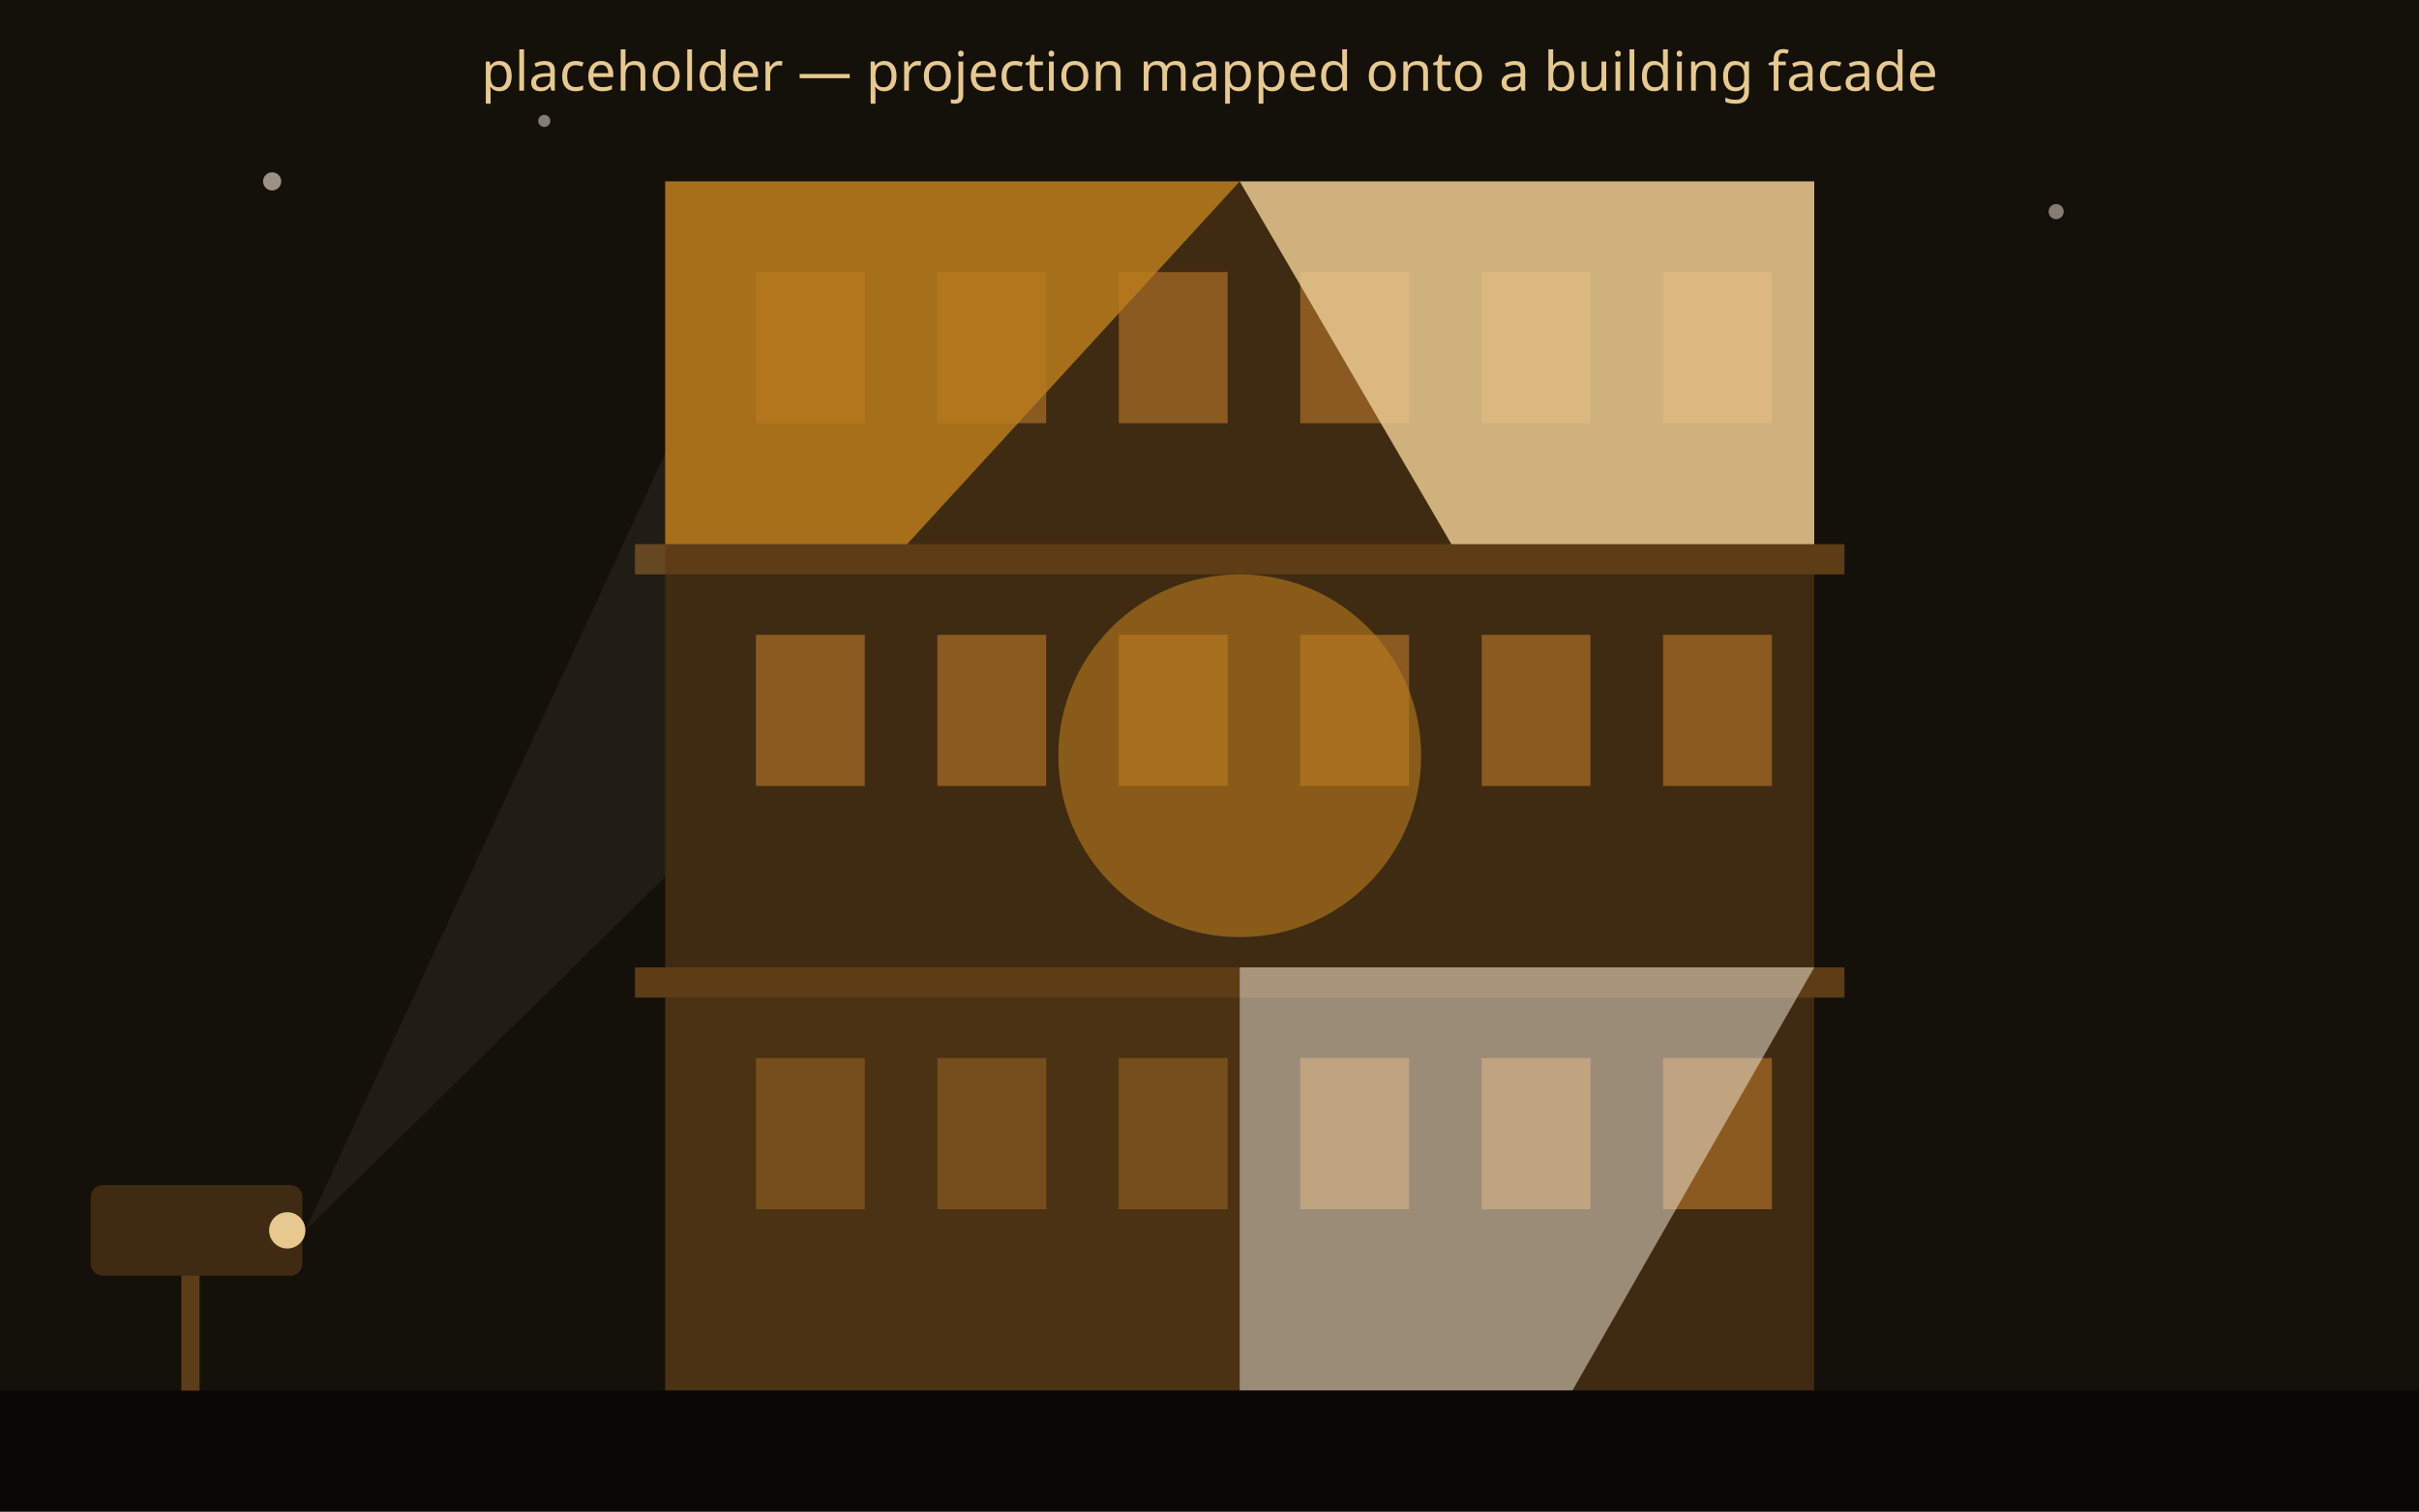
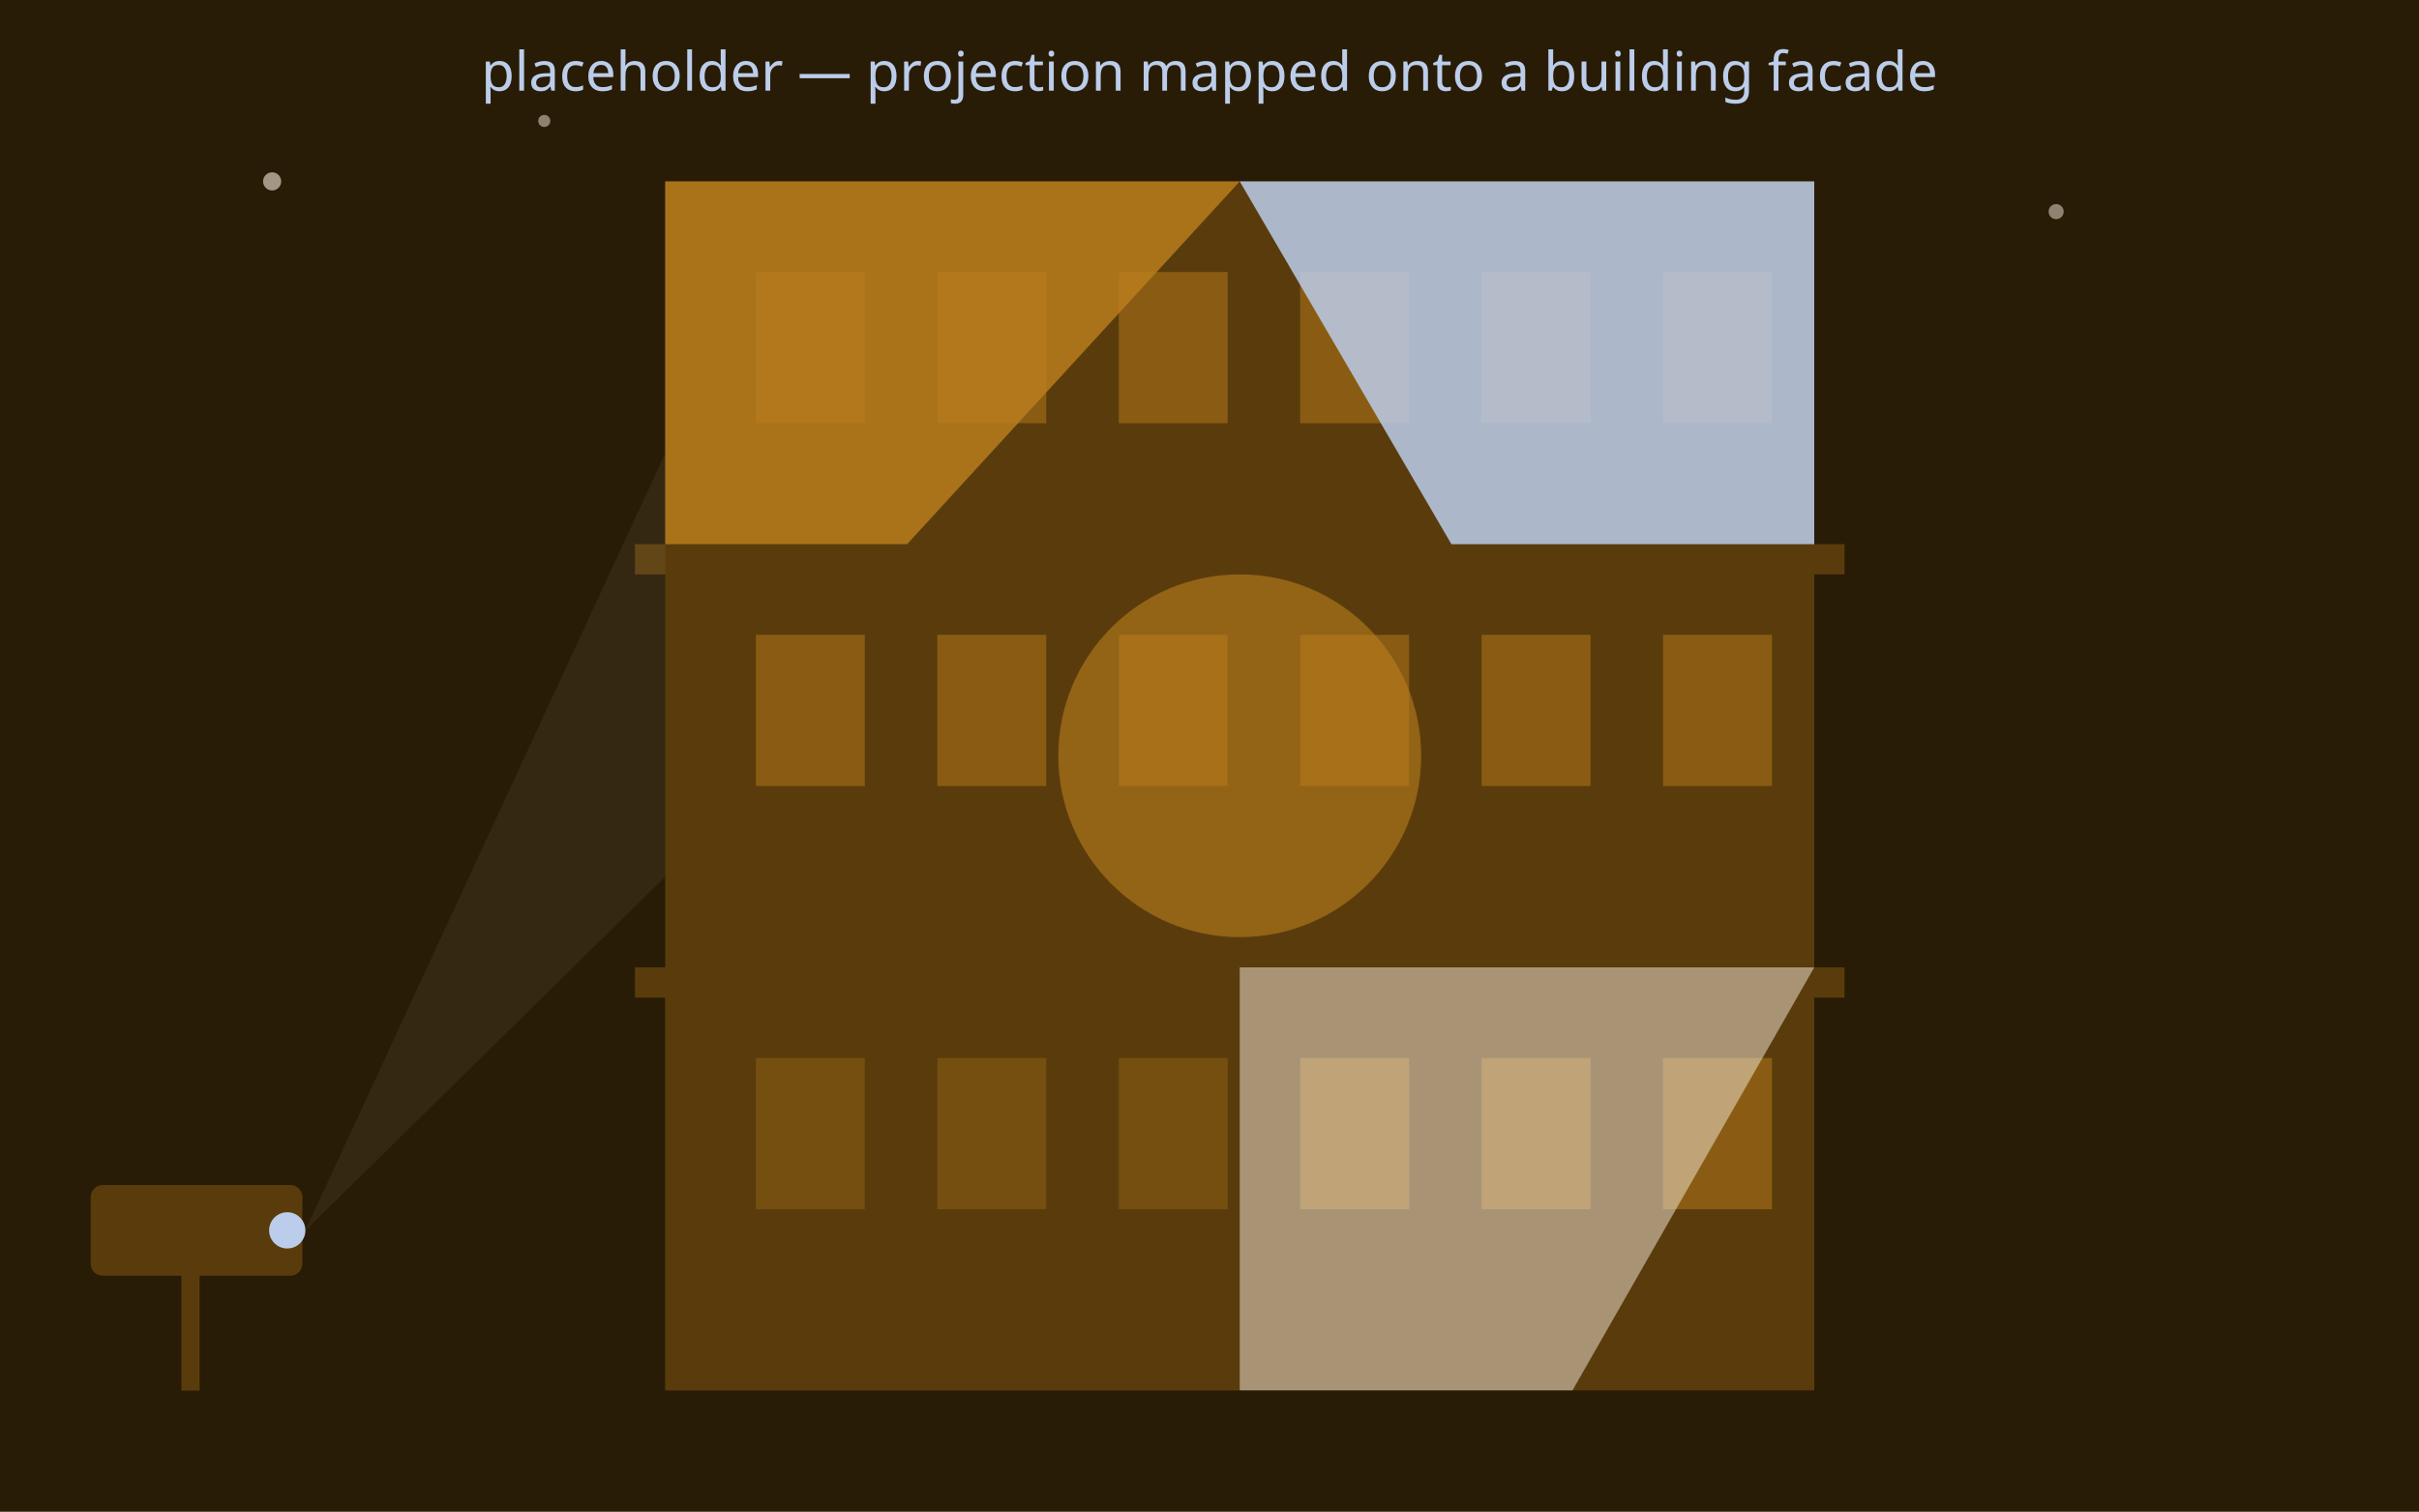
<svg xmlns="http://www.w3.org/2000/svg" viewBox="0 0 800 500" width="800" height="500" role="img" aria-label="Placeholder illustration of a building facade at night with a computed geometric light pattern projection-mapped onto its windows and ledges, a projector visible in the foreground, as a public art piece">
-   <rect width="800" height="500" fill="#14100a" />
+   <rect width="800" height="500" fill="#291c06" />
  <circle cx="90" cy="60" r="3" fill="#f4ead9" opacity="0.6" />
  <circle cx="180" cy="40" r="2" fill="#f4ead9" opacity="0.5" />
  <circle cx="680" cy="70" r="2.5" fill="#f4ead9" opacity="0.5" />
-   <rect x="220" y="60" width="380" height="400" fill="#3f2a12" />
-   <rect x="210" y="180" width="400" height="10" fill="#5c3d16" />
-   <rect x="210" y="320" width="400" height="10" fill="#5c3d16" />
-   <g fill="#8a5a20">
+   <rect x="220" y="60" width="380" height="400" fill="#5a3c0c" />
+   <rect x="210" y="180" width="400" height="10" fill="#5a3c0c" />
+   <rect x="210" y="320" width="400" height="10" fill="#5a3c0c" />
+   <g fill="#8a5c13">
    <rect x="250" y="90" width="36" height="50" />
    <rect x="310" y="90" width="36" height="50" />
    <rect x="370" y="90" width="36" height="50" />
    <rect x="430" y="90" width="36" height="50" />
    <rect x="490" y="90" width="36" height="50" />
    <rect x="550" y="90" width="36" height="50" />
    <rect x="250" y="210" width="36" height="50" />
    <rect x="310" y="210" width="36" height="50" />
    <rect x="370" y="210" width="36" height="50" />
    <rect x="430" y="210" width="36" height="50" />
    <rect x="490" y="210" width="36" height="50" />
    <rect x="550" y="210" width="36" height="50" />
    <rect x="250" y="350" width="36" height="50" />
    <rect x="310" y="350" width="36" height="50" />
    <rect x="370" y="350" width="36" height="50" />
    <rect x="430" y="350" width="36" height="50" />
    <rect x="490" y="350" width="36" height="50" />
    <rect x="550" y="350" width="36" height="50" />
  </g>
  <g opacity="0.85">
    <polygon points="220,60 410,60 300,180 220,180" fill="#b97d1c" />
-     <polygon points="410,60 600,60 600,180 480,180" fill="#e7c98f" />
-     <polygon points="220,320 410,320 410,460 220,460" fill="#5c3d16" opacity="0.5" />
+     <polygon points="410,60 600,60 600,180 480,180" fill="#bbcdea" />
+     <polygon points="220,320 410,320 410,460 220,460" fill="#5a3c0c" opacity="0.5" />
    <polygon points="410,320 600,320 520,460 410,460" fill="#f4ead9" opacity="0.6" />
    <circle cx="410" cy="250" r="60" fill="#b97d1c" opacity="0.7" />
  </g>
-   <rect x="0" y="460" width="800" height="40" fill="#0a0805" />
+   <rect x="0" y="460" width="800" height="40" fill="#291c06" />
  <g>
-     <rect x="60" y="410" width="6" height="50" fill="#5c3d16" />
-     <rect x="30" y="392" width="70" height="30" rx="4" fill="#3f2a12" />
-     <circle cx="95" cy="407" r="6" fill="#e7c98f" />
+     <rect x="60" y="410" width="6" height="50" fill="#5a3c0c" />
+     <rect x="30" y="392" width="70" height="30" rx="4" fill="#5a3c0c" />
+     <circle cx="95" cy="407" r="6" fill="#bbcdea" />
    <polygon points="101,407 220,150 220,290" fill="#f4ead9" opacity="0.06" />
  </g>
-   <text x="400" y="30" font-family="sans-serif" font-size="18" fill="#e7c98f" text-anchor="middle">placeholder — projection mapped onto a building facade</text>
+   <text x="400" y="30" font-family="sans-serif" font-size="18" fill="#bbcdea" text-anchor="middle">placeholder — projection mapped onto a building facade</text>
</svg>
